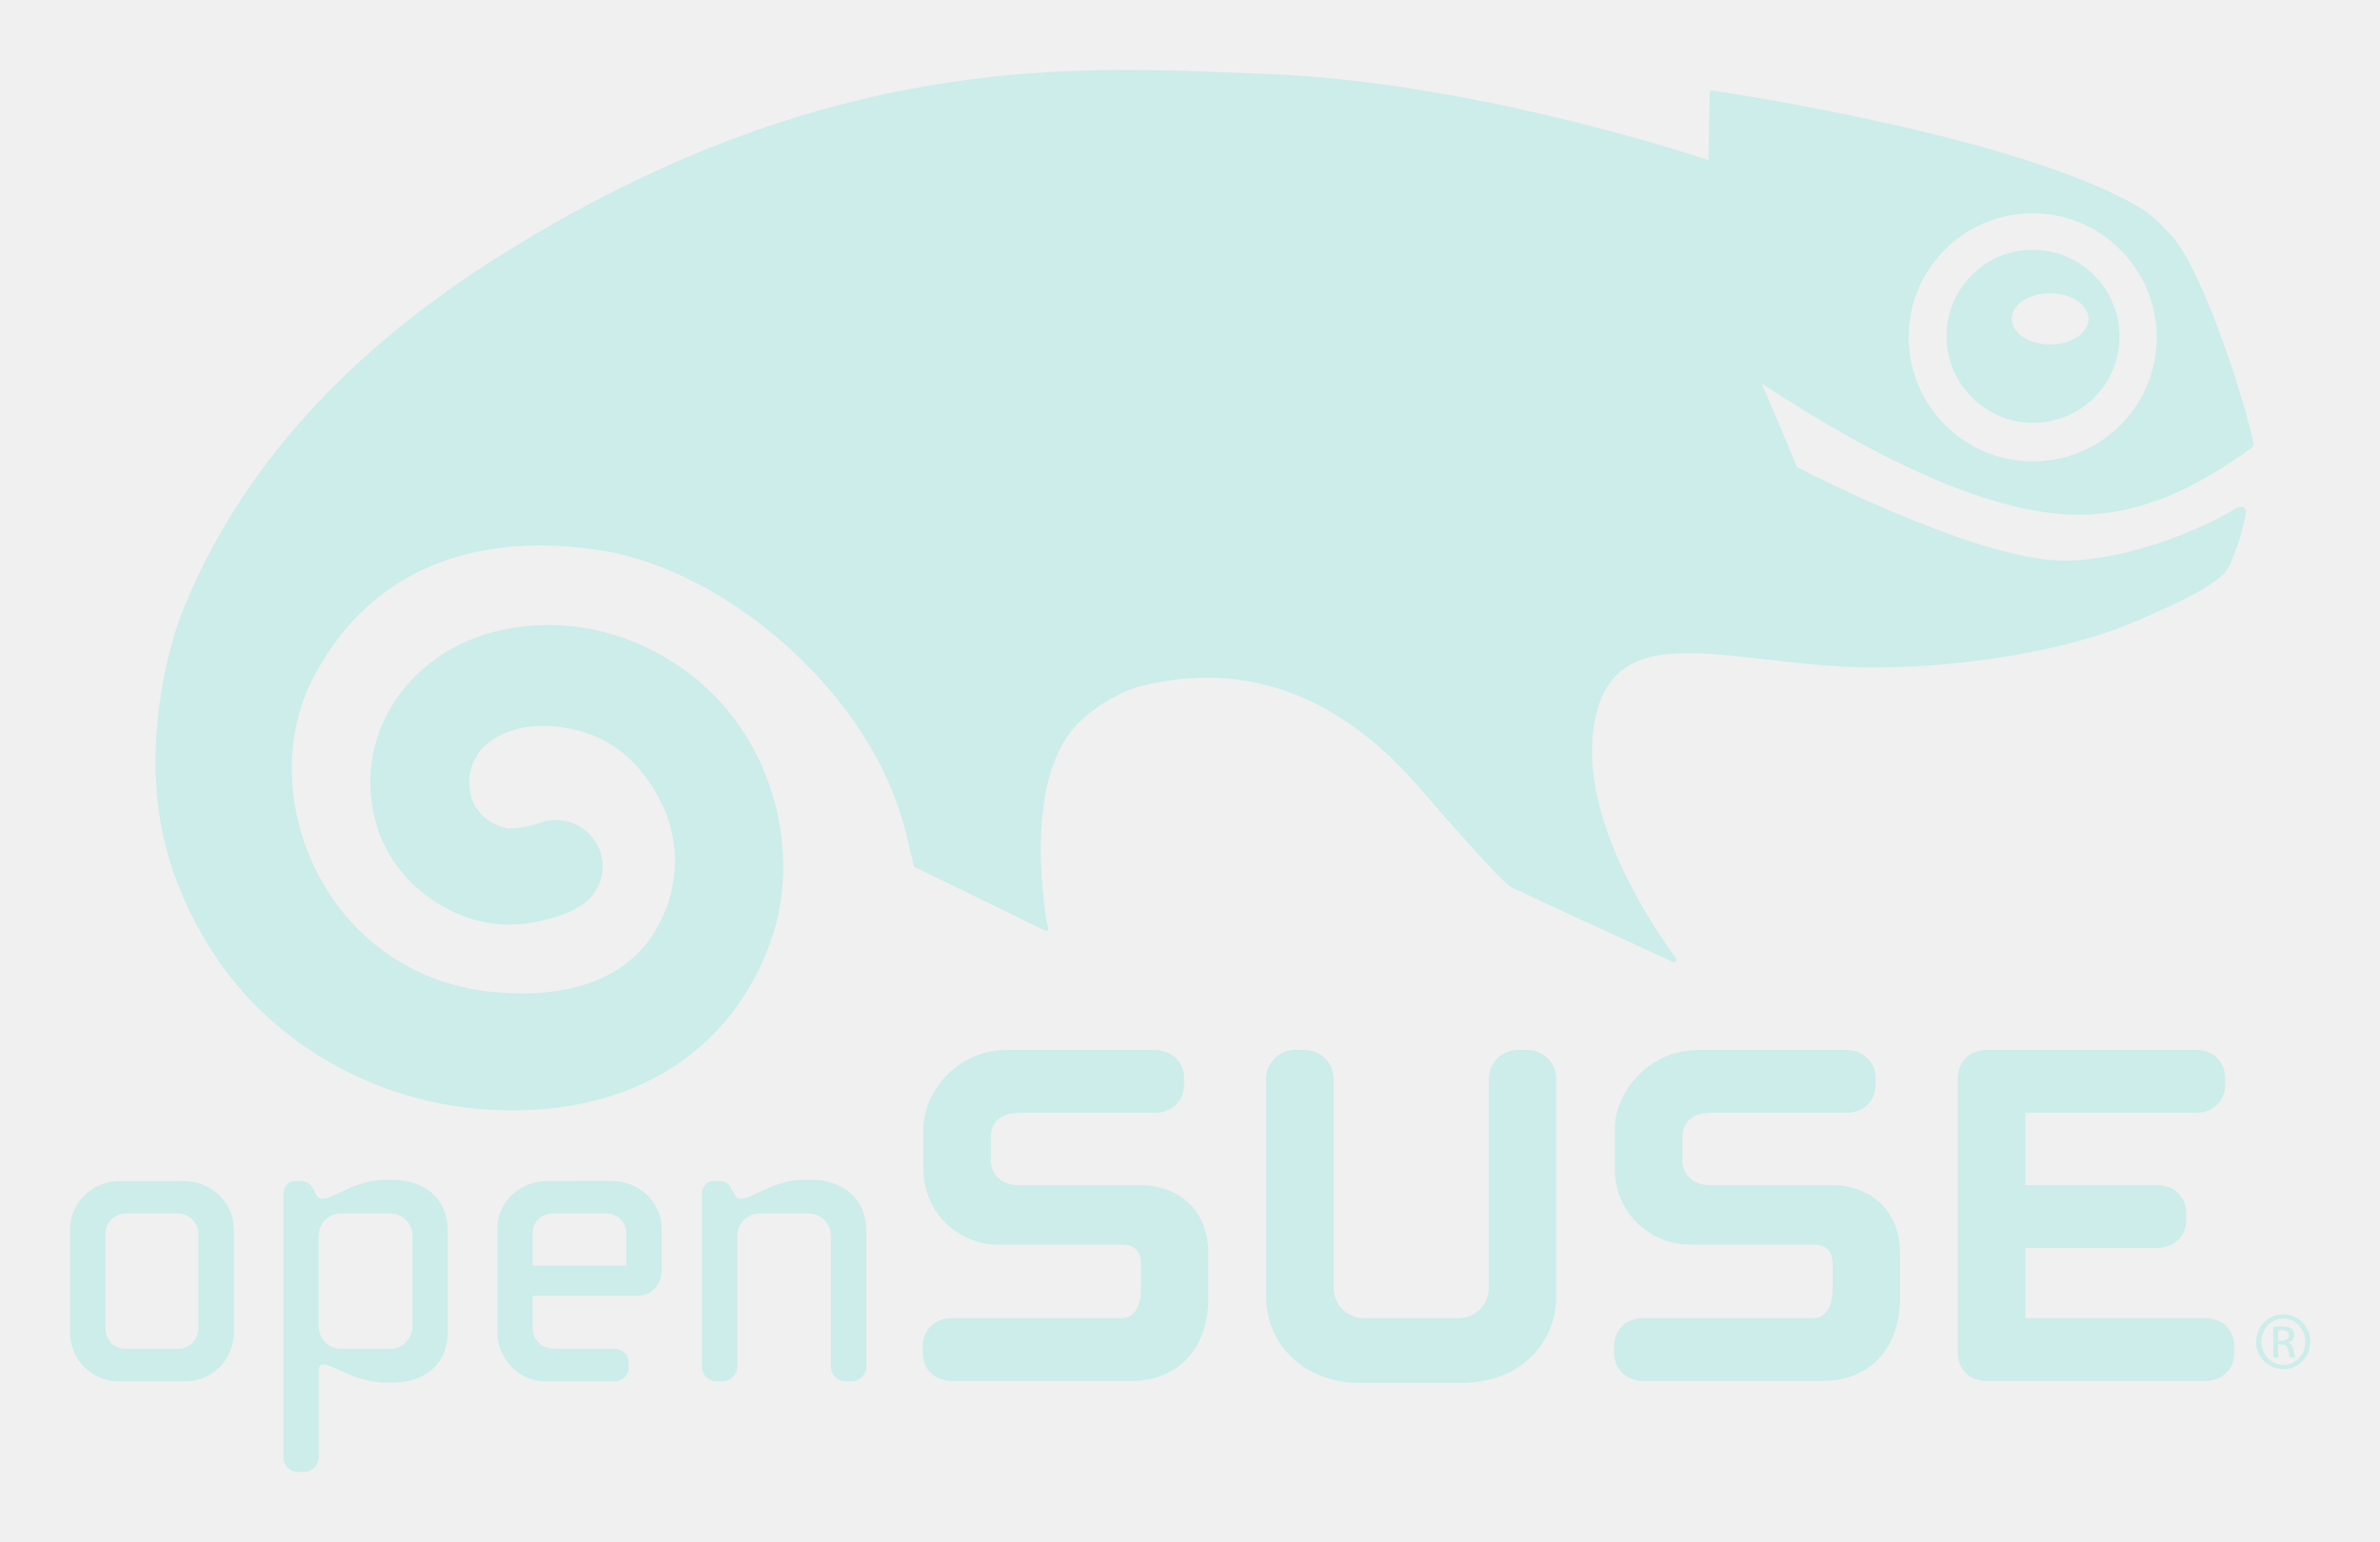
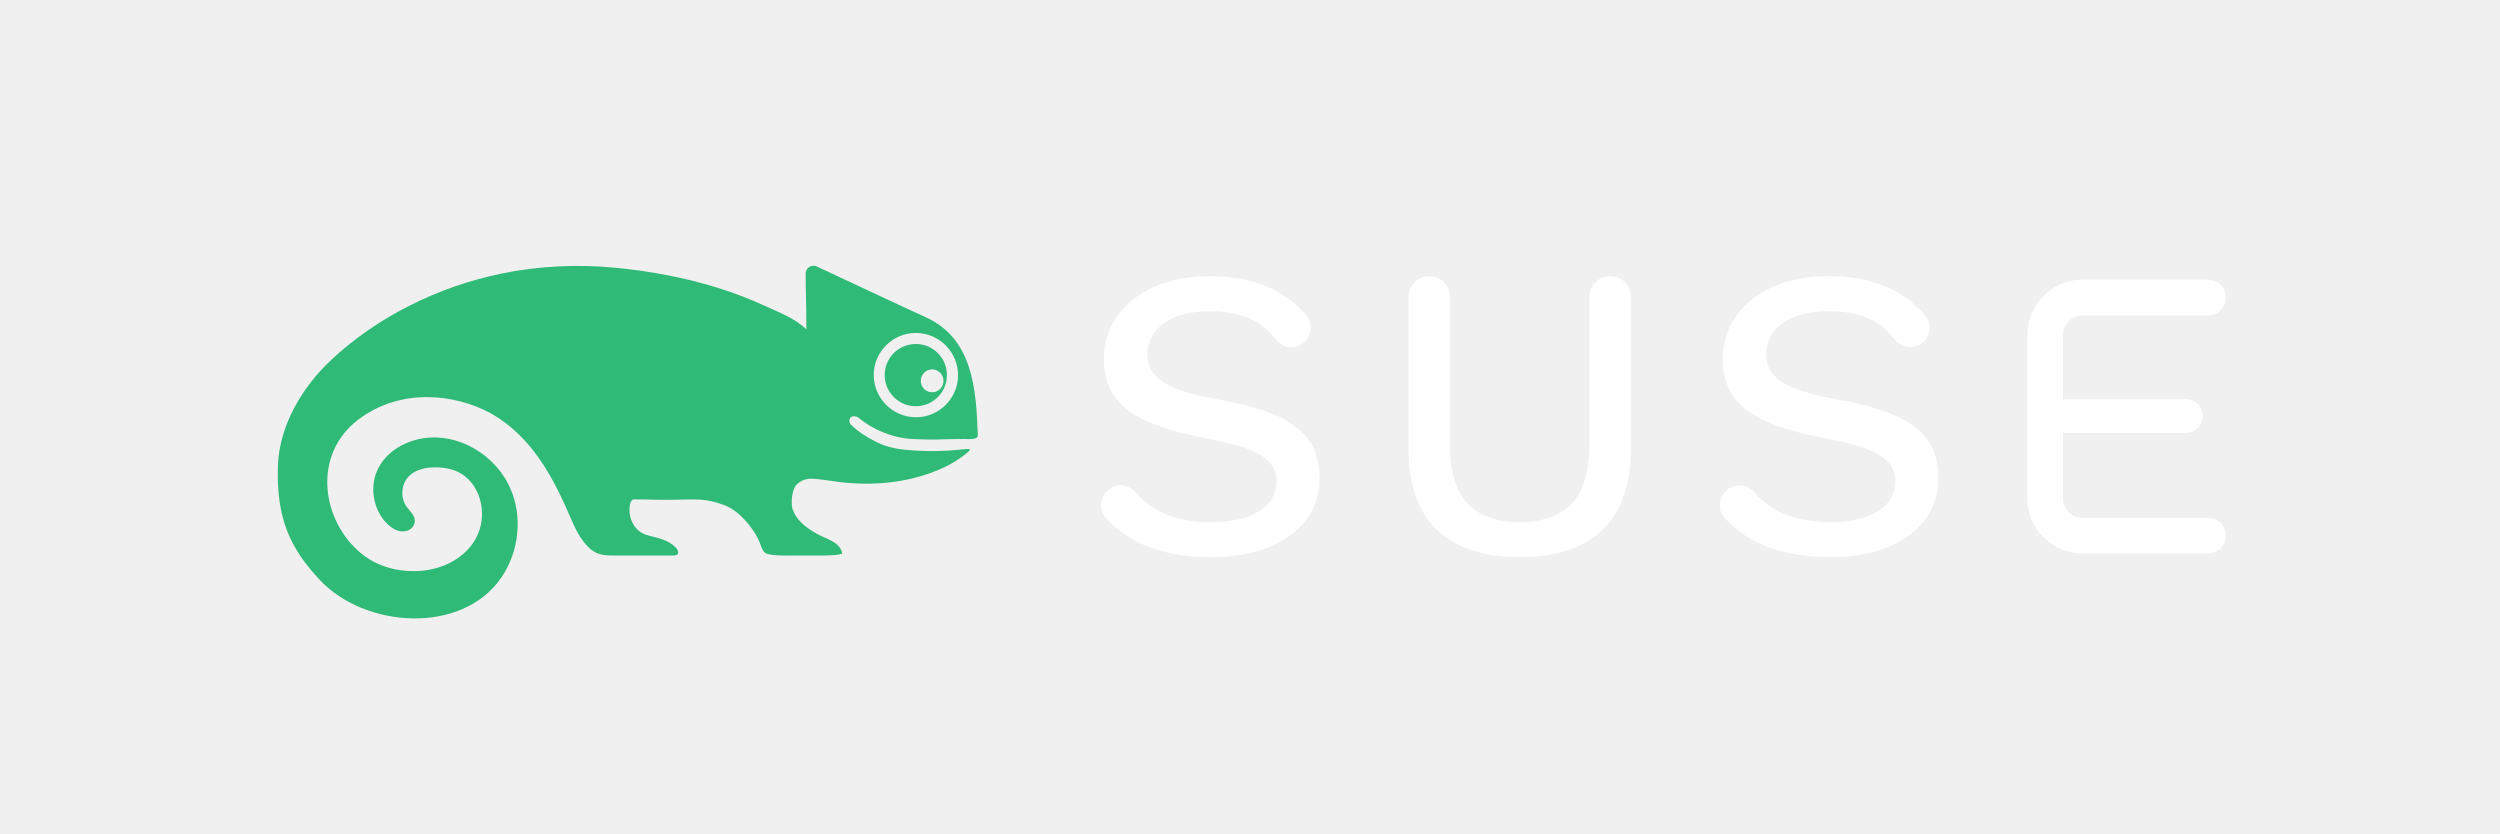
- <svg xmlns="http://www.w3.org/2000/svg" viewBox="0 0 340 220.3">
-   <g fill="#ccedea">
-     <path d="M290.85 35.7c-3.311-.12-6.45 1.05-8.85 3.3s-3.815 5.3-3.915 8.6c-.23 6.82 5.111 12.559 11.916 12.81 3.31.1 6.465-1.07 8.878-3.32a12.25 12.25 0 0 0 3.901-8.6c.23-6.818-5.109-12.548-11.93-12.79m2.02 13.512c-3.03 0-5.479-1.64-5.479-3.65 0-2.029 2.449-3.66 5.48-3.66 3.03 0 5.486 1.631 5.486 3.66 0 2.01-2.458 3.65-5.486 3.65m28.798 14.729c.09-.07.296-.251.269-.42-.685-4.278-7.06-25.028-11.884-30.018-1.33-1.36-2.394-2.7-4.55-3.96-17.454-10.171-58.863-16.31-60.803-16.59 0 0-.194-.041-.33.09-.104.103-.124.3-.124.3s-.16 8.58-.184 9.54c-4.229-1.42-34.972-11.351-63.791-12.351-24.44-.86-60.033-4.02-107.2 24.98l-1.394.868c-22.19 13.841-37.51 30.91-45.518 50.74-2.512 6.24-5.89 20.32-2.542 33.568 1.442 5.791 4.13 11.611 7.756 16.82 8.194 11.77 21.944 19.58 36.749 20.898 20.904 1.87 36.733-7.519 42.363-25.099 3.87-12.13 0-29.928-14.84-39.008-12.07-7.39-25.048-5.71-32.577-.73-6.531 4.33-10.23 11.06-10.165 18.451.15 13.11 11.444 20.078 19.564 20.1 2.359 0 4.728-.41 7.4-1.28.95-.29 1.844-.65 2.83-1.26l.309-.18.194-.13-.065.038c1.85-1.261 2.964-3.311 2.964-5.51q.001-.902-.256-1.821c-.959-3.32-4.239-5.328-7.638-4.71l-.46.11-.62.189-.902.31c-1.87.46-3.269.5-3.569.51-.95-.06-5.624-1.46-5.624-6.58v-.07c0-1.88.754-3.199 1.17-3.92 1.454-2.28 5.435-4.518 10.814-4.05 7.059.61 12.149 4.23 15.52 11.06 3.128 6.35 2.31 14.16-2.11 19.88-4.39 5.669-12.205 8.079-22.598 6.96-10.481-1.16-19.34-7.191-24.303-16.58-4.857-9.177-5.122-20.058-.686-28.417 10.609-20.03 30.649-19.82 41.637-17.921 16.26 2.82 34.758 17.819 41.319 35.139 1.06 2.76 1.6 4.95 2.071 6.95l.709 2.99 18.37 8.97c.394.192.528.258.685.14.19-.14.081-.53.081-.53-.114-.41-.38-.789-.805-5.93-.349-4.561-1.059-17.05 5.229-23.24 2.441-2.418 6.16-4.577 9.099-5.268 12.04-2.941 26.159-.912 39.507 14.54 6.91 7.98 10.279 11.618 11.97 13.248 0 0 .385.364.589.532.223.183.369.337.694.519.558.31 22.954 10.62 22.954 10.62s.266.132.462-.11c.193-.24.01-.479.01-.479-.15-.17-14.2-18.328-11.698-33.279 1.97-11.909 11.447-10.83 24.558-9.35 4.279.5 9.151 1.06 14.196 1.172 14.084.09 29.254-2.511 38.604-6.601 6.049-2.63 9.909-4.38 12.328-6.579.87-.72 1.32-1.89 1.79-3.15l.33-.831c.391-1.021.966-3.171 1.219-4.35.102-.519.22-1.027-.209-1.36-.392-.302-1.294.241-1.294.241-4.106 2.471-14.37 7.15-23.965 7.35-11.914.24-36.054-12.06-38.555-13.36-1.674-3.985-3.346-7.972-5.044-11.947 17.27 11.379 31.594 17.668 42.56 18.638 12.206 1.087 21.722-5.573 25.852-8.344.54-.36 1.08-.762 1.576-1.148zm-48.992-16.369c.176-4.73 2.156-9.12 5.615-12.34 3.46-3.23 7.974-4.9 12.708-4.75 9.76.35 17.43 8.59 17.095 18.339-.184 4.73-2.165 9.12-5.614 12.33-3.46 3.25-7.965 4.92-12.72 4.76-9.75-.36-17.41-8.58-17.084-18.338z" clip-rule="evenodd" fill-rule="evenodd" />
-     <path d="M143.98 150.01c-7.784 0-12.065 6.58-12.065 11.13v5.84c0 6.7 5.474 10.851 10.55 10.851h17.819c2.245 0 2.715 1.47 2.715 2.71v3.769c0 .4-.081 4.02-2.715 4.02h-24.303c-2.415 0-4.16 1.68-4.16 3.98v1.041c0 2.29 1.745 3.96 4.16 3.96h25.624c6.698 0 11.02-4.66 11.02-11.879v-6.301c0-6.779-4.87-9.81-9.706-9.81h-17.533c-2.64 0-3.835-1.98-3.835-3.38v-3.479c0-2.19 1.464-3.46 4.025-3.46h19.408c2.38 0 4.17-1.71 4.17-3.971v-1.04c0-2.27-1.82-3.981-4.25-3.981zm72.86 0a4.16 4.16 0 0 0-4.155 4.17v29.839c0 2.39-1.95 4.31-4.31 4.31h-13.546a4.31 4.31 0 0 1-4.309-4.31V154.18a4.174 4.174 0 0 0-4.169-4.171h-1.31a4.135 4.135 0 0 0-4.17 4.17v30.971c0 7.21 5.673 12.44 13.488 12.44h14.485c7.805 0 13.475-5.228 13.475-12.44v-30.97c0-2.33-1.829-4.171-4.16-4.171zm25.93 0c-7.78 0-12.074 6.58-12.074 11.13v5.84c0 6.7 5.484 10.851 10.564 10.851h17.814c2.249 0 2.72 1.47 2.72 2.71v3.769c0 .4-.08 4.02-2.72 4.02H234.76c-2.404 0-4.16 1.68-4.16 3.98v1.041c0 2.29 1.756 3.96 4.16 3.96h25.633c6.7 0 11.041-4.66 11.041-11.879v-6.301c0-6.779-4.884-9.81-9.72-9.81h-17.533c-2.647 0-3.84-1.98-3.84-3.38v-3.479c0-2.19 1.465-3.46 4.026-3.46h19.419c2.375 0 4.158-1.71 4.158-3.971v-1.04c0-2.27-1.818-3.981-4.26-3.981zm36.92 3.98v39.358c0 2.259 1.705 3.96 3.964 3.96h31.364c2.415 0 4.16-1.67 4.16-3.96v-1.042c0-2.3-1.745-3.98-4.16-3.98H289.33v-10.02h18.822c2.41 0 4.16-1.69 4.16-3.98v-1.04c0-2.302-1.75-3.971-4.16-3.971H289.33v-10.32h24.382c2.406 0 4.16-1.66 4.16-3.971v-1.04c0-2.301-1.754-3.981-4.16-3.981l-29.968.003c-2.307 0-4.055 1.715-4.055 3.984zM17.143 168.745c-3.93 0-7.13 3.058-7.13 6.83v14.839c0 3.83 3.096 6.95 6.892 6.95h9.599c3.795 0 6.891-3.12 6.891-6.95v-14.84c0-3.769-3.2-6.83-7.13-6.83zm-2.076 21.08v-13.551a2.903 2.903 0 0 1 2.9-2.889h7.48c1.56 0 2.89 1.33 2.89 2.889v13.55c0 1.6-1.295 2.9-2.89 2.9h-7.535c-1.6 0-2.845-1.272-2.845-2.9m40.066-21.255c-2.768 0-4.855.99-6.53 1.8-1.02.489-1.905.912-2.59.912a.82.82 0 0 1-.716-.37l-.638-1.221c-.16-.321-.8-.949-1.591-.949h-.95c-.911 0-1.64.82-1.64 1.819v37.64c0 1.18.93 2.11 2.11 2.11h.82c1.17 0 2.12-.94 2.12-2.11v-12.49c0-.37.24-.77.485-.77.685 0 1.57.402 2.59.87 1.675.77 3.762 1.72 6.53 1.72h.886c4.9 0 7.948-2.801 7.948-7.3v-14.368c0-4.43-3.113-7.291-7.948-7.291zm-9.603 20.963V176.57c0-1.79 1.4-3.188 3.189-3.188h7.01c1.79 0 3.189 1.4 3.189 3.188v12.962a3.19 3.19 0 0 1-3.189 3.188h-7.01a3.19 3.19 0 0 1-3.189-3.188m25.51-13.965v14.73c0 3.82 3.102 7.059 6.76 7.059h9.905c1.224 0 2.11-.849 2.11-2.001v-.65c0-1.159-.886-1.99-2.11-1.99h-8.137c-2.28 0-3.483-1.12-3.483-3.252v-4.309h14.678c2.361 0 3.757-1.44 3.757-3.88v-5.71c0-3.77-3.195-6.83-7.11-6.83l-9.248.002c-3.93.003-7.121 3.06-7.121 6.831m5.046.65c0-1.59 1.25-2.839 2.843-2.839h7.71c1.589 0 2.829 1.25 2.829 2.84v4.599H76.085zm38.836-7.648c-2.759 0-4.84.99-6.52 1.79-1.046.492-1.939.922-2.668.922-.321 0-.451-.04-.7-.472l-.58-1.06c-.334-.67-.9-1.008-1.665-1.008h-.816c-.985 0-1.705.768-1.705 1.819v24.69c0 1.17.925 2.11 2.116 2.11h.815a2.12 2.12 0 0 0 2.124-2.11v-18.68c0-1.75 1.43-3.188 3.18-3.188h7.014a3.196 3.196 0 0 1 3.185 3.188v18.68c0 1.17.93 2.11 2.11 2.11h.824a2.12 2.12 0 0 0 2.12-2.11v-19.39c0-4.43-3.114-7.29-7.953-7.29zm211.275 19.223c2.136 0 3.838 1.736 3.838 3.91 0 2.204-1.703 3.923-3.855 3.923-2.137 0-3.873-1.719-3.873-3.924 0-2.171 1.736-3.91 3.873-3.91zm-.017.607c-1.72 0-3.126 1.477-3.126 3.3 0 1.86 1.407 3.317 3.143 3.317 1.736.02 3.126-1.457 3.126-3.299s-1.39-3.318-3.126-3.318zm-.73 5.575h-.695v-4.358c.365-.053.712-.105 1.233-.105.662 0 1.095.138 1.354.33.262.189.402.484.402.903 0 .571-.382.919-.85 1.06v.036c.382.068.641.416.729 1.06.105.678.207.938.277 1.076h-.73c-.105-.138-.208-.538-.294-1.112-.105-.554-.382-.765-.938-.765h-.486v1.875zm0-2.415h.503c.574 0 1.06-.207 1.06-.747 0-.382-.277-.765-1.06-.765-.226 0-.382.018-.503.037z" />
-   </g>
+ <svg xmlns="http://www.w3.org/2000/svg" version="1.1" x="0" y="0" width="270" height="90" viewBox="0 0 270 90">
+   <path d="M224.908,59.781 C221.623,59.781 218.95,57.109 218.95,53.824 L218.95,36.165 C218.95,32.88 221.623,30.206 224.908,30.206 L238.463,30.206 C239.525,30.206 240.389,31.07 240.389,32.131 C240.389,33.192 239.525,34.055 238.463,34.055 L224.908,34.055 C223.746,34.055 222.801,35.002 222.801,36.165 L222.801,43.115 L236.095,43.115 C237.101,43.115 237.919,43.934 237.919,44.94 C237.919,45.946 237.101,46.764 236.095,46.764 L222.801,46.764 L222.801,53.824 C222.801,54.987 223.746,55.931 224.908,55.931 L238.463,55.931 C239.525,55.931 240.389,56.796 240.389,57.857 C240.389,58.919 239.525,59.781 238.463,59.781 z M164.126,60.17 C160.217,60.17 157.206,59.178 155.176,57.22 C153.148,55.266 152.12,52.326 152.12,48.481 L152.12,32.053 C152.12,30.822 153.12,29.821 154.35,29.821 C155.581,29.821 156.582,30.822 156.582,32.053 L156.582,47.892 C156.582,50.769 157.202,52.926 158.425,54.3 C159.654,55.684 161.571,56.385 164.126,56.385 C166.679,56.385 168.598,55.684 169.827,54.3 C171.049,52.925 171.668,50.769 171.668,47.892 L171.668,32.053 C171.668,30.822 172.67,29.821 173.901,29.821 C175.132,29.821 176.133,30.822 176.133,32.053 L176.133,48.481 C176.133,52.324 175.103,55.264 173.074,57.22 C171.044,59.178 168.035,60.17 164.126,60.17 M197.652,60.17 C192.619,60.17 188.784,58.74 186.258,55.92 C185.527,55.104 185.573,53.845 186.364,53.055 L186.372,53.046 L186.38,53.038 C186.781,52.64 187.313,52.422 187.879,52.422 C188.478,52.422 189.042,52.677 189.429,53.125 C190.133,53.938 190.938,54.6 191.825,55.091 C193.372,55.95 195.318,56.385 197.608,56.385 C199.781,56.385 201.515,56.002 202.762,55.245 C204.046,54.469 204.698,53.35 204.698,51.918 C204.698,50.76 204.108,49.815 202.944,49.113 C201.812,48.432 199.902,47.847 197.104,47.322 C194.386,46.815 192.195,46.181 190.591,45.437 C189.005,44.703 187.84,43.786 187.127,42.706 C186.414,41.634 186.053,40.303 186.053,38.75 C186.053,37.111 186.513,35.597 187.42,34.252 C188.329,32.904 189.662,31.817 191.383,31.023 C193.113,30.225 195.161,29.821 197.471,29.821 C200.171,29.821 202.506,30.315 204.412,31.291 C205.692,31.945 206.851,32.847 207.86,33.971 C208.63,34.832 208.558,36.165 207.697,36.942 C207.309,37.291 206.808,37.483 206.288,37.483 C205.629,37.483 205.019,37.183 204.617,36.662 C204.045,35.918 203.401,35.312 202.7,34.862 C201.404,34.029 199.661,33.607 197.517,33.607 C195.401,33.607 193.73,34.039 192.551,34.891 C191.352,35.758 190.743,36.89 190.743,38.253 C190.743,39.532 191.339,40.559 192.516,41.305 C193.659,42.032 195.638,42.642 198.565,43.168 C201.221,43.645 203.357,44.257 204.915,44.984 C206.455,45.701 207.592,46.605 208.292,47.67 C208.989,48.731 209.342,50.069 209.342,51.647 C209.342,53.343 208.854,54.854 207.892,56.138 C206.922,57.429 205.544,58.433 203.799,59.122 C202.037,59.817 199.97,60.17 197.652,60.17 M130.822,60.178 C125.787,60.178 121.954,58.747 119.427,55.927 C118.696,55.112 118.743,53.853 119.533,53.062 L119.545,53.05 C119.947,52.65 120.481,52.43 121.049,52.43 C121.649,52.43 122.214,52.686 122.598,53.133 C123.3,53.945 124.105,54.607 124.993,55.099 C126.541,55.959 128.487,56.394 130.777,56.394 C132.949,56.394 134.683,56.011 135.932,55.254 C137.216,54.478 137.867,53.359 137.867,51.928 C137.867,50.768 137.276,49.825 136.113,49.123 C134.98,48.44 133.069,47.854 130.272,47.329 C127.555,46.823 125.364,46.188 123.759,45.446 C122.174,44.711 121.007,43.792 120.295,42.715 C119.583,41.642 119.222,40.311 119.222,38.759 C119.222,37.119 119.682,35.607 120.588,34.262 C121.497,32.912 122.831,31.826 124.552,31.032 C126.28,30.235 128.328,29.83 130.64,29.83 C133.34,29.83 135.676,30.325 137.58,31.3 C138.862,31.955 140.021,32.857 141.027,33.98 C141.799,34.841 141.725,36.172 140.866,36.95 C140.478,37.299 139.977,37.491 139.456,37.491 C138.797,37.491 138.188,37.192 137.786,36.671 C137.217,35.928 136.57,35.321 135.869,34.87 C134.572,34.036 132.829,33.614 130.686,33.614 C128.569,33.614 126.899,34.047 125.718,34.899 C124.52,35.769 123.912,36.9 123.912,38.261 C123.912,39.54 124.508,40.567 125.684,41.314 C126.828,42.041 128.806,42.65 131.735,43.177 C134.388,43.652 136.525,44.263 138.086,44.992 C139.626,45.712 140.76,46.616 141.46,47.677 C142.158,48.737 142.512,50.075 142.512,51.656 C142.512,53.353 142.024,54.863 141.06,56.145 C140.09,57.437 138.713,58.442 136.966,59.131 C135.205,59.826 133.138,60.178 130.822,60.178" fill="#FFFFFF" />
+   <path d="M101.541,40.263 C101.064,39.771 100.279,39.771 99.803,40.263 C99.267,40.797 99.331,41.719 99.995,42.16 C100.401,42.429 100.943,42.429 101.348,42.16 C102.01,41.719 102.075,40.797 101.541,40.263 M99.952,36.084 C96.668,35.315 93.718,38.266 94.489,41.548 C94.88,43.219 96.208,44.546 97.881,44.938 C101.165,45.71 104.117,42.757 103.344,39.473 C102.95,37.801 101.623,36.475 99.952,36.084 M78.271,54.571 C76.131,53.78 75.304,53.939 72.568,53.977 C70.672,54.001 70.603,53.936 68.439,53.936 C67.77,53.936 67.524,57.141 69.943,57.807 C71.002,58.098 72.146,58.282 72.943,59.096 C73.296,59.456 73.494,60 72.679,60 L66.673,60 C65.622,60 64.63,60.024 63.827,59.344 C62.614,58.319 62.048,56.909 61.441,55.51 C60.811,54.055 60.132,52.622 59.334,51.251 C57.748,48.525 55.651,46.059 52.838,44.552 C49.326,42.668 43.365,41.734 38.645,45.359 C33.671,49.178 34.736,56.332 39.087,59.832 C40.805,61.215 43.045,61.793 45.247,61.663 C49.55,61.414 52.723,58.243 51.935,54.34 C51.672,53.034 50.91,51.797 49.762,51.123 C48.946,50.646 47.978,50.477 47.033,50.475 C46.017,50.472 44.936,50.681 44.205,51.388 C43.341,52.225 43.201,53.704 43.892,54.689 C44.274,55.235 44.896,55.696 44.791,56.407 C44.719,56.888 44.322,57.246 43.848,57.352 C43.041,57.532 42.302,57.072 41.757,56.51 C40.359,55.07 39.921,52.778 40.691,50.923 C41.697,48.494 44.495,47.158 47.122,47.245 C50.509,47.359 53.702,49.593 55.09,52.684 C56.479,55.777 56.063,59.572 54.149,62.37 C49.896,68.586 39.393,67.852 34.513,62.61 C31.452,59.321 29.789,56.13 30.022,50.187 C30.186,45.988 32.609,41.851 35.698,38.941 C40.731,34.198 47.359,30.955 54.104,29.557 C58.2,28.71 62.429,28.512 66.587,28.927 C70.254,29.291 73.899,29.963 77.423,31.054 C79.173,31.599 80.894,32.247 82.558,33.011 C84.026,33.685 85.95,34.42 87.093,35.584 C87.093,33.476 87.011,31.16 87.011,29.547 C87.011,28.932 87.658,28.516 88.212,28.779 C90.597,29.886 96.247,32.555 100.014,34.278 C105.064,36.585 105.421,42.028 105.597,46.854 C105.601,46.962 105.606,47.073 105.558,47.169 C105.399,47.5 104.548,47.41 104.236,47.414 C103.632,47.42 102.721,47.416 102.117,47.444 C100.912,47.496 99.738,47.474 98.532,47.414 C96.303,47.306 94.148,46.312 92.705,45.105 C92.561,44.983 92.095,44.851 91.876,45.079 C91.648,45.314 91.726,45.682 91.849,45.808 C92.677,46.643 93.574,47.183 94.618,47.722 C95.944,48.403 97.39,48.576 98.856,48.661 C100.426,48.754 102.007,48.73 103.574,48.57 C104.882,48.436 105.22,48.346 103.929,49.305 C102.795,50.148 101.48,50.754 100.146,51.202 C98.232,51.854 96.212,52.175 94.195,52.231 C92.972,52.264 91.749,52.201 90.536,52.043 C89.908,51.965 89.285,51.851 88.655,51.787 C88.144,51.735 87.614,51.64 87.105,51.75 C86.642,51.851 86.215,52.101 85.924,52.478 C85.525,52.999 85.387,54.429 85.618,55.049 C86.063,56.25 87.042,56.948 88.076,57.564 C89.196,58.23 90.669,58.458 90.956,59.731 C91.015,59.997 88.634,60.004 88.364,60 L85.195,60 C85.195,60 83.473,60.041 82.802,59.797 C82.781,59.791 82.763,59.781 82.741,59.77 C82.377,59.574 82.219,59.086 82.095,58.716 C81.918,58.195 81.608,57.674 81.231,57.135 C80.515,56.113 79.415,54.995 78.271,54.571 M102.268,40.509 C102.268,42.367 100.764,43.871 98.907,43.871 C97.051,43.871 95.547,42.367 95.547,40.509 C95.547,38.654 97.051,37.15 98.907,37.15 C100.764,37.15 102.268,38.654 102.268,40.509" fill="#30BA78" />
</svg>
